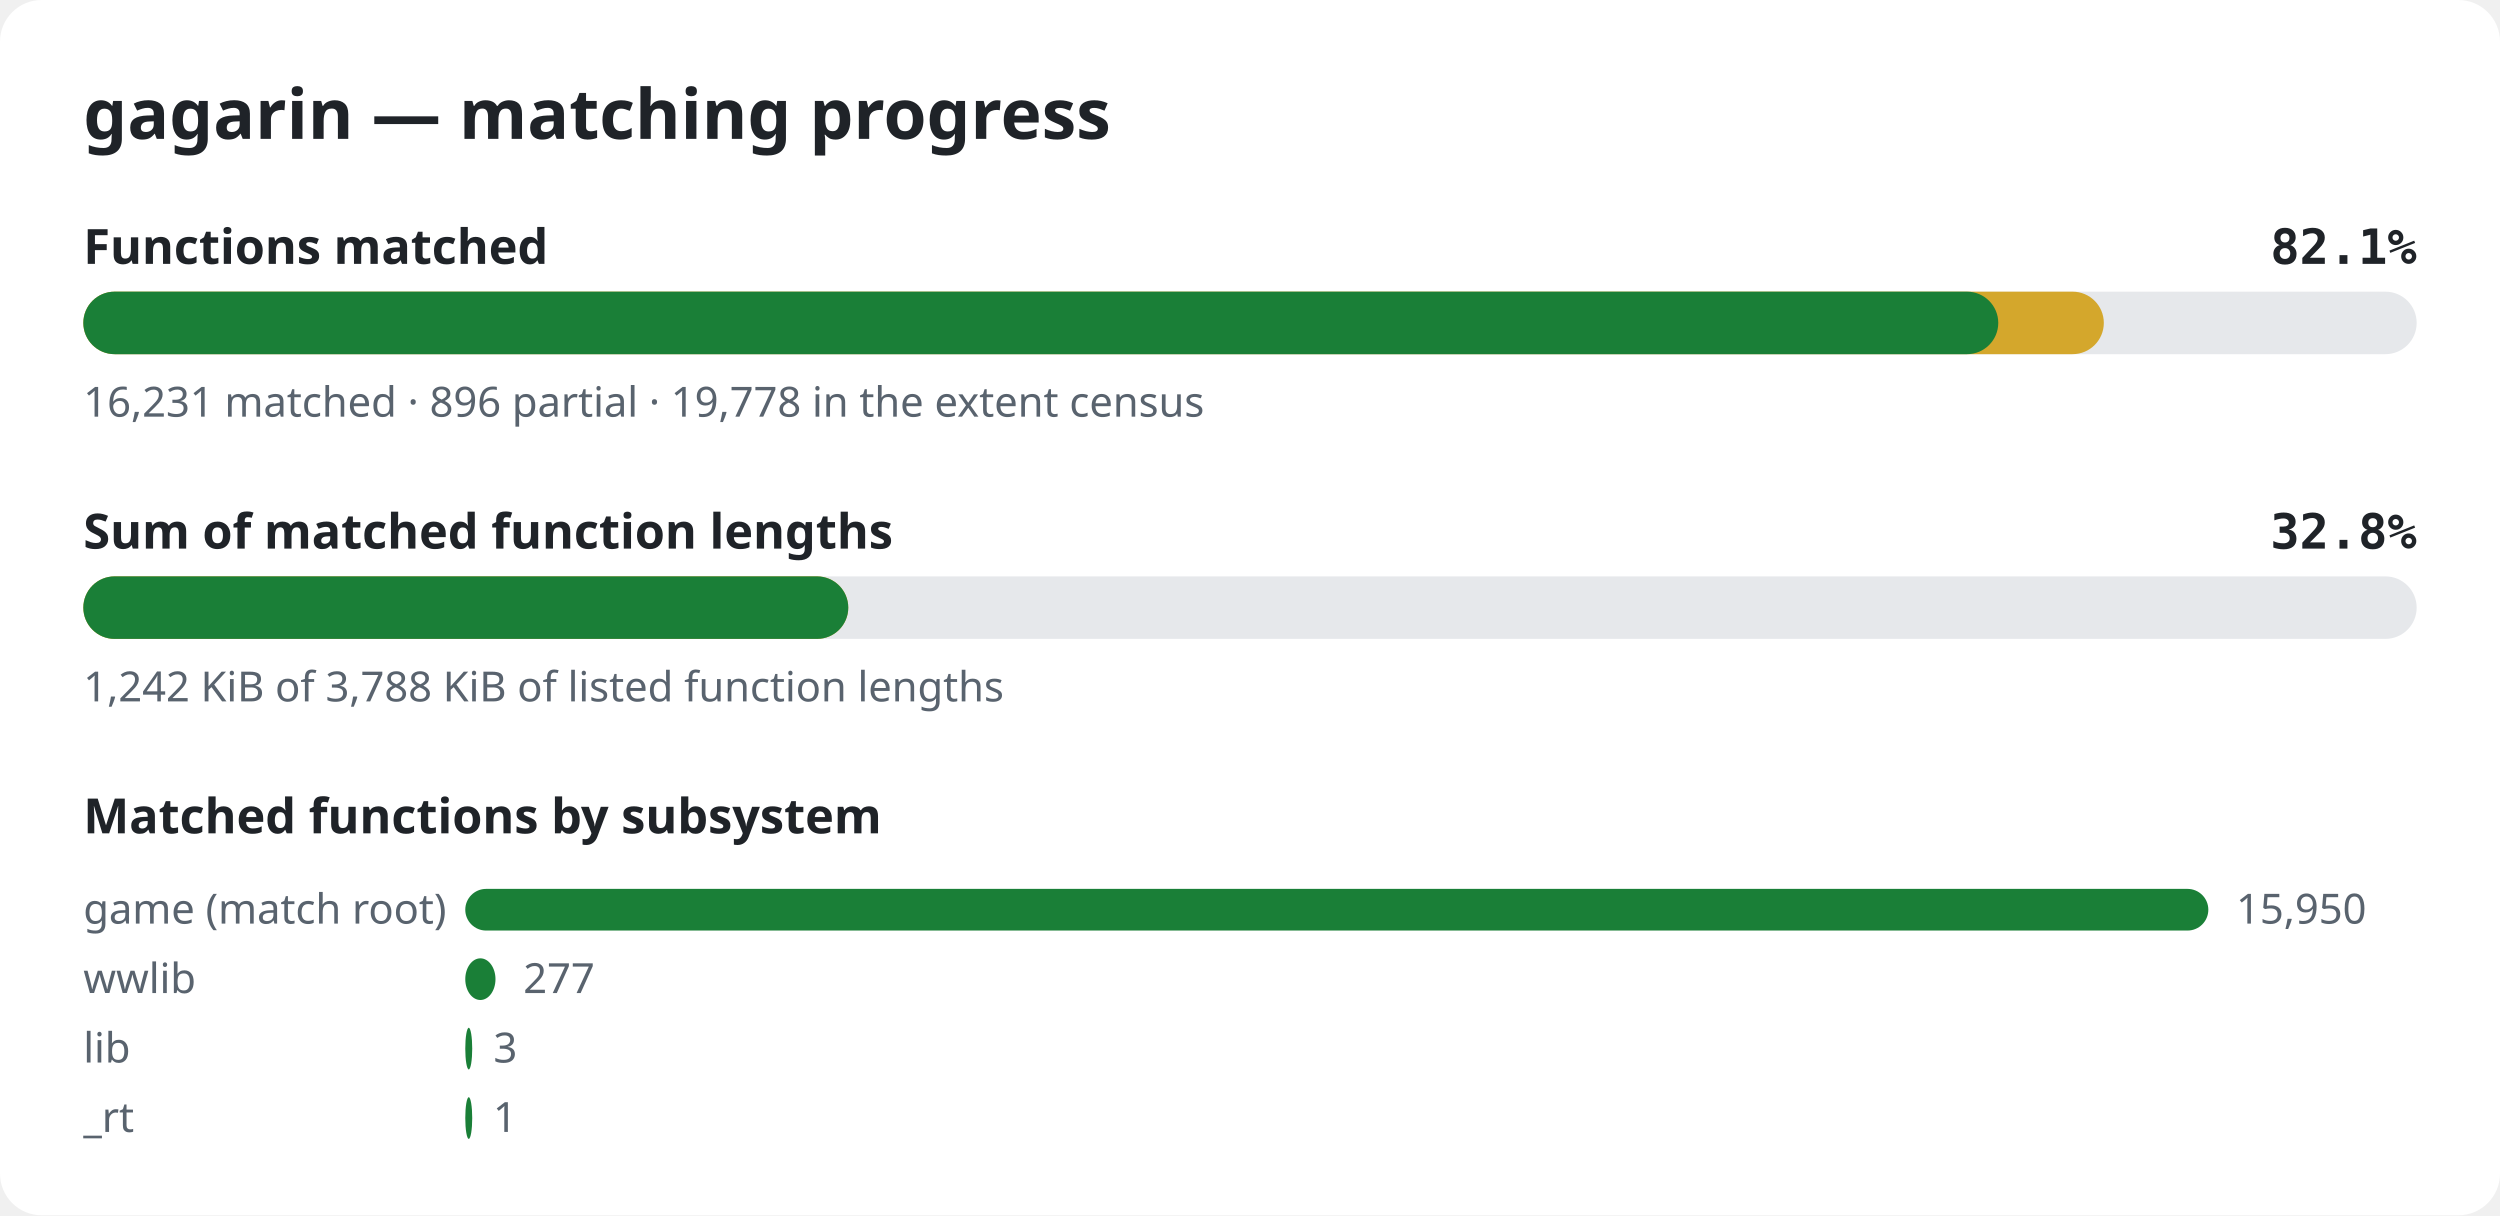
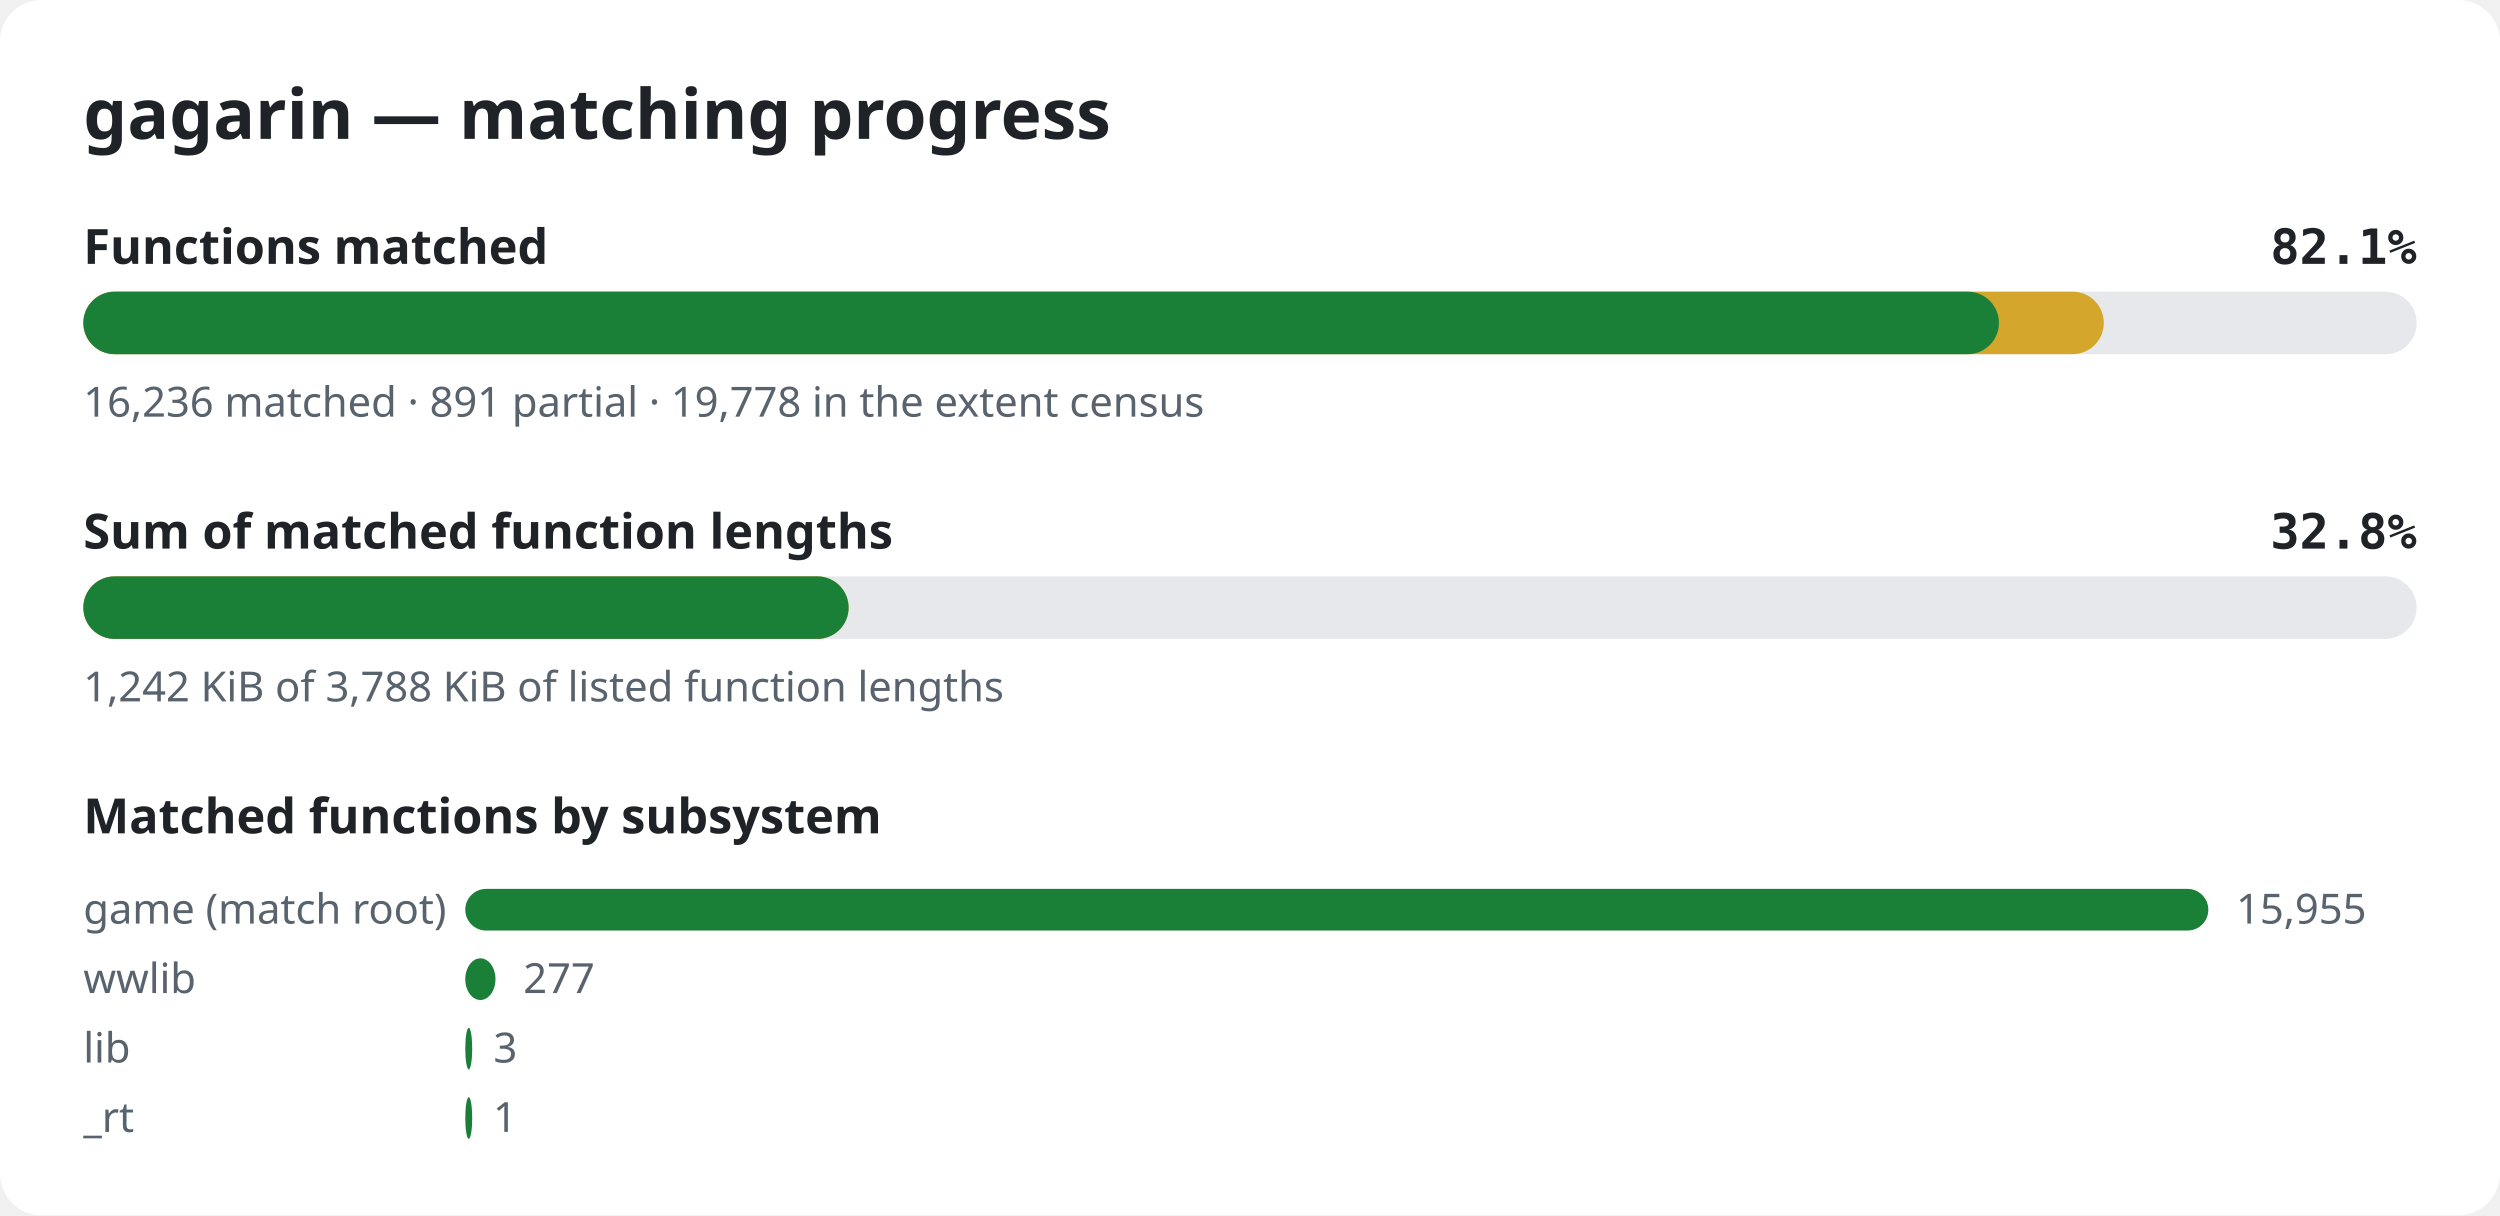
<svg xmlns="http://www.w3.org/2000/svg" width="720" height="350" viewBox="0 0 720 350" role="img" aria-label="gagarin matching progress">
  <style>.bg{fill:#ffffff}.title{font:600 20px sans-serif;fill:#1f2328}.label{font:600 14px sans-serif;fill:#1f2328}.pct{font:600 14px monospace;fill:#1f2328}.note{font:12px sans-serif;fill:#59636e}.track{fill:#e6e8eb}.done{fill:#1a7f37}.partial{fill:#d4a72c}@media (prefers-color-scheme: dark){.bg{fill:#0d1117}.title,.label,.pct{fill:#e6edf3}.note{fill:#9198a1}.track{fill:#262c36}.done{fill:#3fb950}.partial{fill:#d29922}}</style>
  <rect width="720" height="350" rx="12" class="bg" />
  <text x="24" y="40" class="title">gagarin — matching progress</text>
  <text x="24" y="76" class="label">Functions matched</text>
  <text x="696" y="76" class="pct" text-anchor="end">82.1%</text>
  <rect x="24" y="84" width="672" height="18" rx="9" class="track" />
  <rect x="24" y="84" width="581.9" height="18" rx="9" class="partial" />
-   <rect x="24" y="84" width="551.5" height="18" rx="9" class="done" />
-   <text x="24" y="120" class="note">16,231 matched · 896 partial · 19,778 in the extent census</text>
+   <rect x="24" y="84" width="551.7" height="18" rx="9" class="done" />
+   <text x="24" y="120" class="note">16,236 matched · 891 partial · 19,778 in the extent census</text>
  <text x="24" y="158" class="label">Sum of matched function lengths</text>
  <text x="696" y="158" class="pct" text-anchor="end">32.8%</text>
  <rect x="24" y="166" width="672" height="18" rx="9" class="track" />
-   <rect x="24" y="166" width="220.3" height="18" rx="9" class="partial" />
-   <rect x="24" y="166" width="220.3" height="18" rx="9" class="done" />
+   <rect x="24" y="166" width="220.4" height="18" rx="9" class="partial" />
+   <rect x="24" y="166" width="220.4" height="18" rx="9" class="done" />
  <text x="24" y="202" class="note">1,242 KiB of 3,788 KiB of listed function lengths</text>
  <text x="24" y="240" class="label">Matched functions by subsystem</text>
  <text x="24" y="266" class="note">game (match root)</text>
  <rect x="134" y="256" width="502.0" height="12" rx="6" class="done" />
-   <text x="644.0" y="266" class="note">15,950</text>
+   <text x="644.0" y="266" class="note">15,955</text>
  <text x="24" y="286" class="note">wwlib</text>
  <rect x="134" y="276" width="8.7" height="12" rx="6" class="done" />
  <text x="150.7" y="286" class="note">277</text>
  <text x="24" y="306" class="note">lib</text>
  <rect x="134" y="296" width="2.0" height="12" rx="6" class="done" />
  <text x="142.1" y="306" class="note">3</text>
  <text x="24" y="326" class="note">_rt</text>
  <rect x="134" y="316" width="2.0" height="12" rx="6" class="done" />
  <text x="142.0" y="326" class="note">1</text>
</svg>
